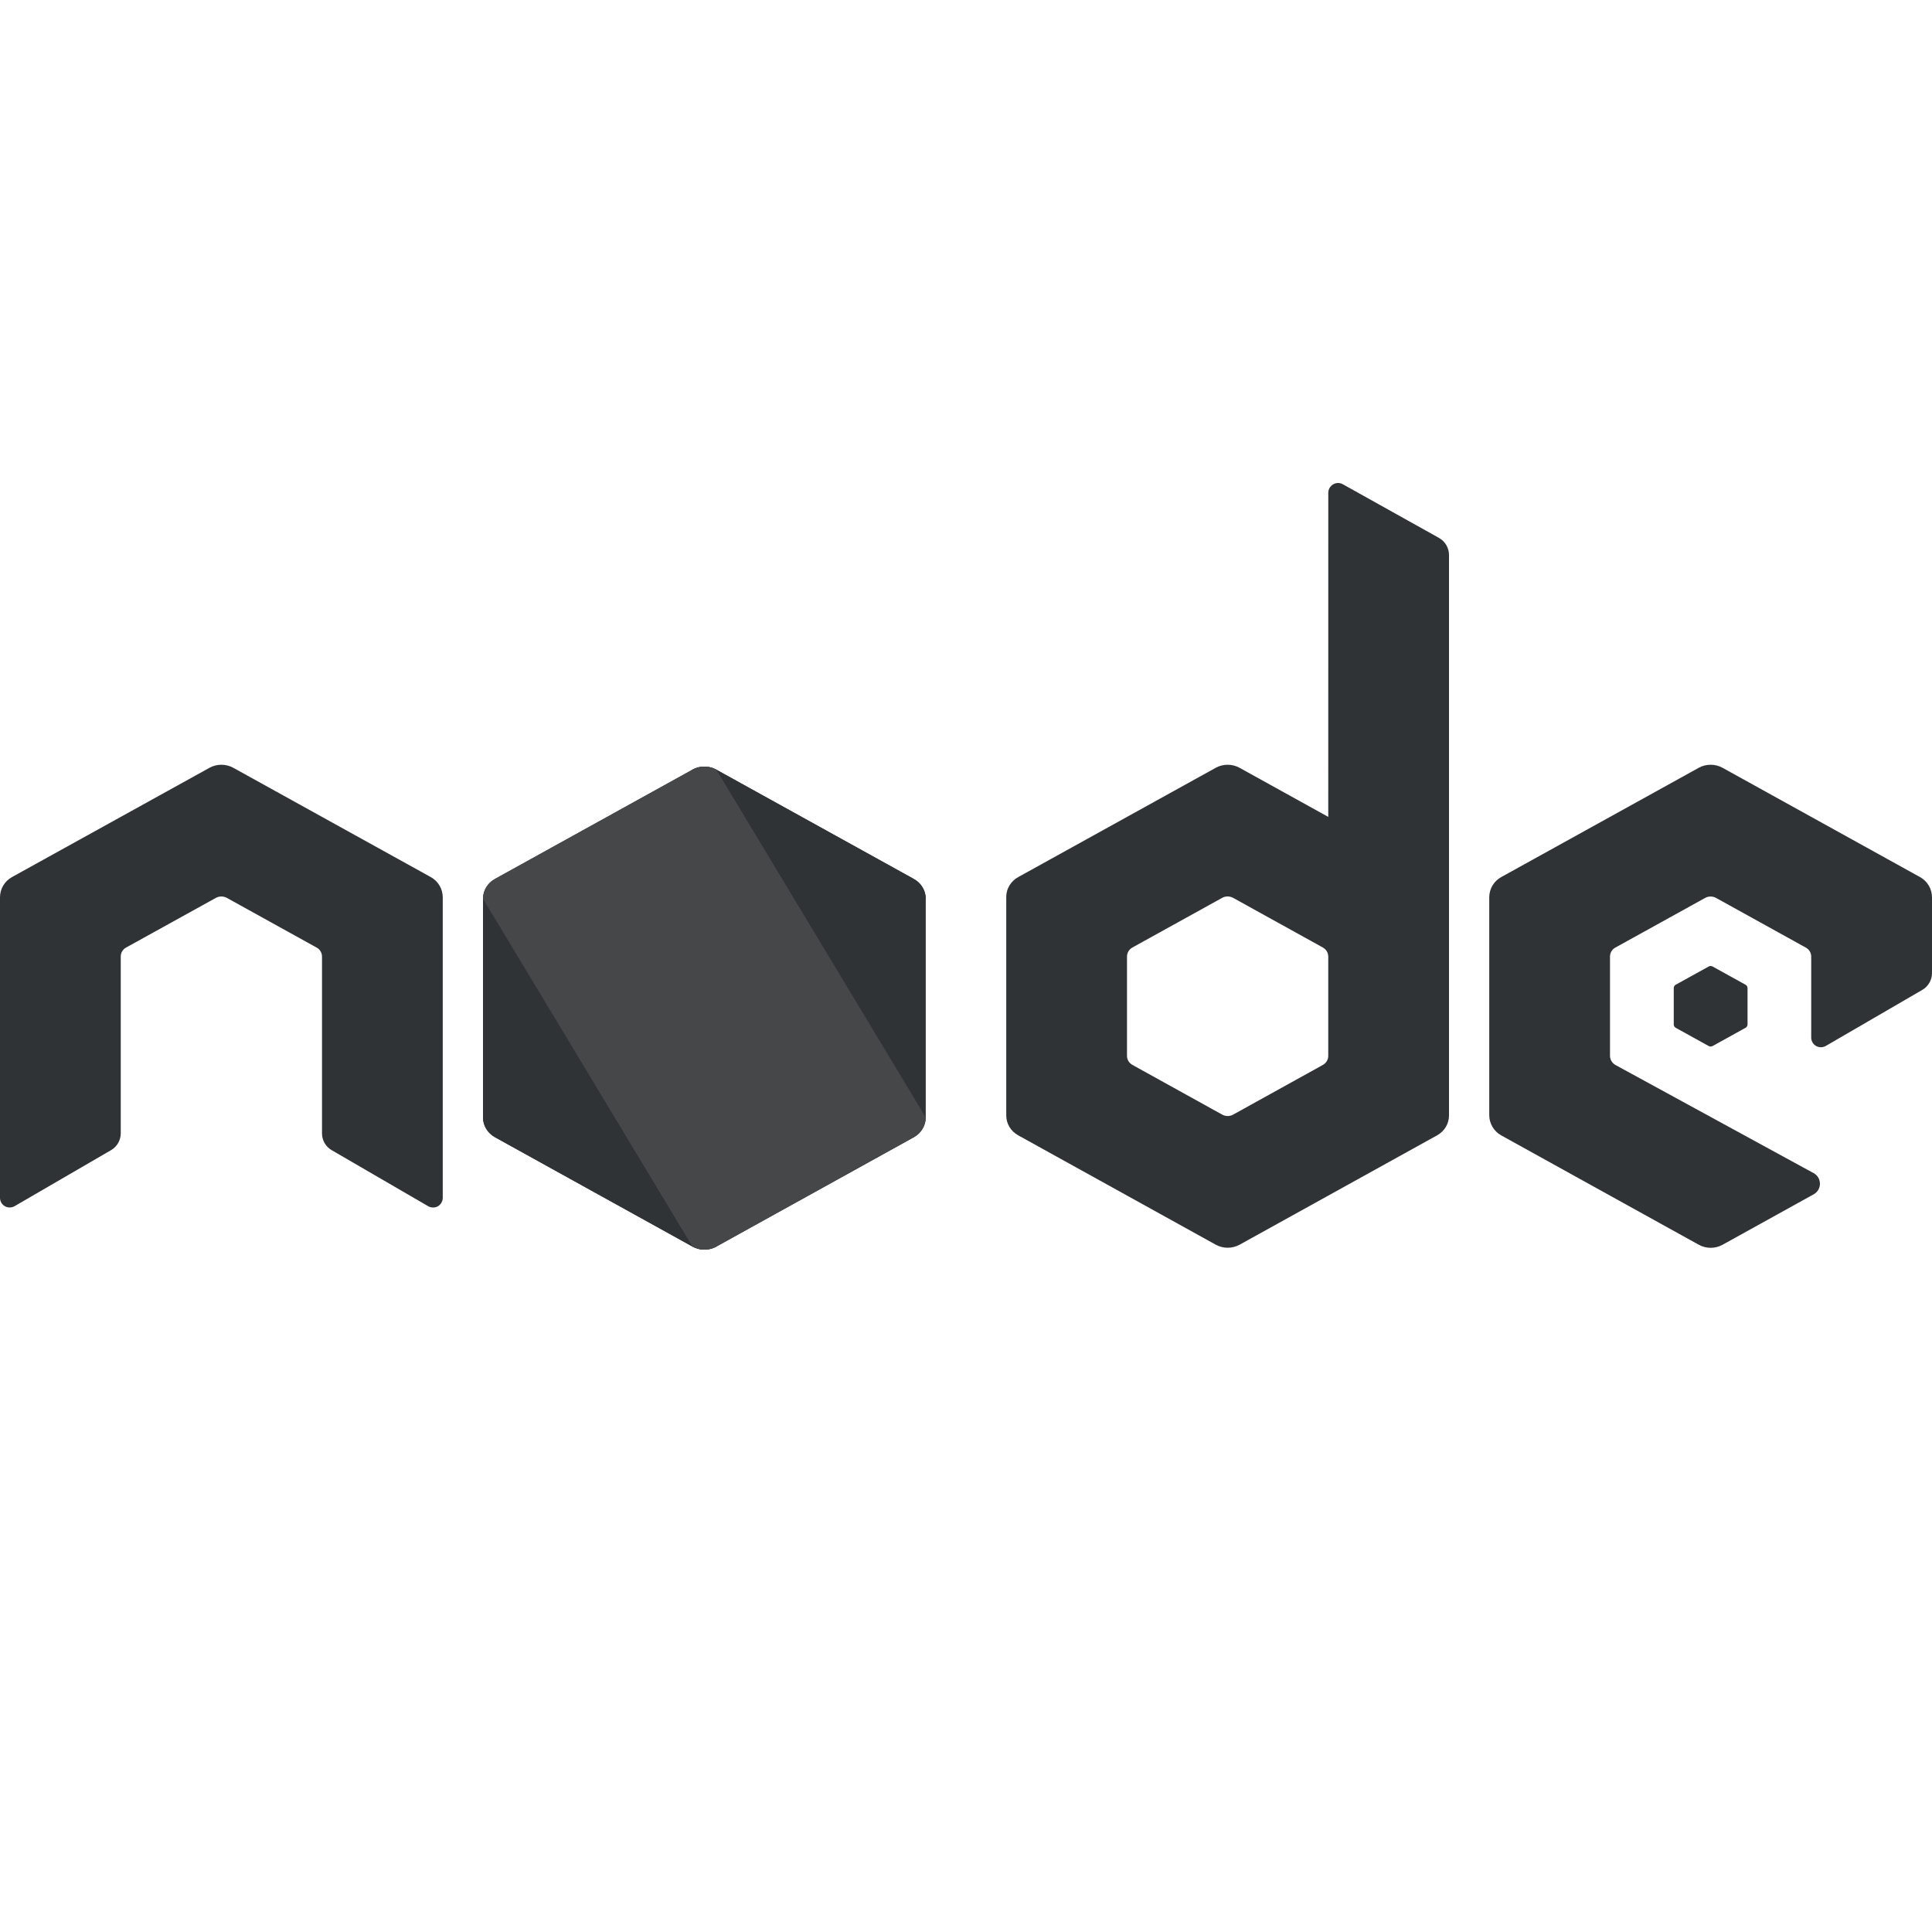
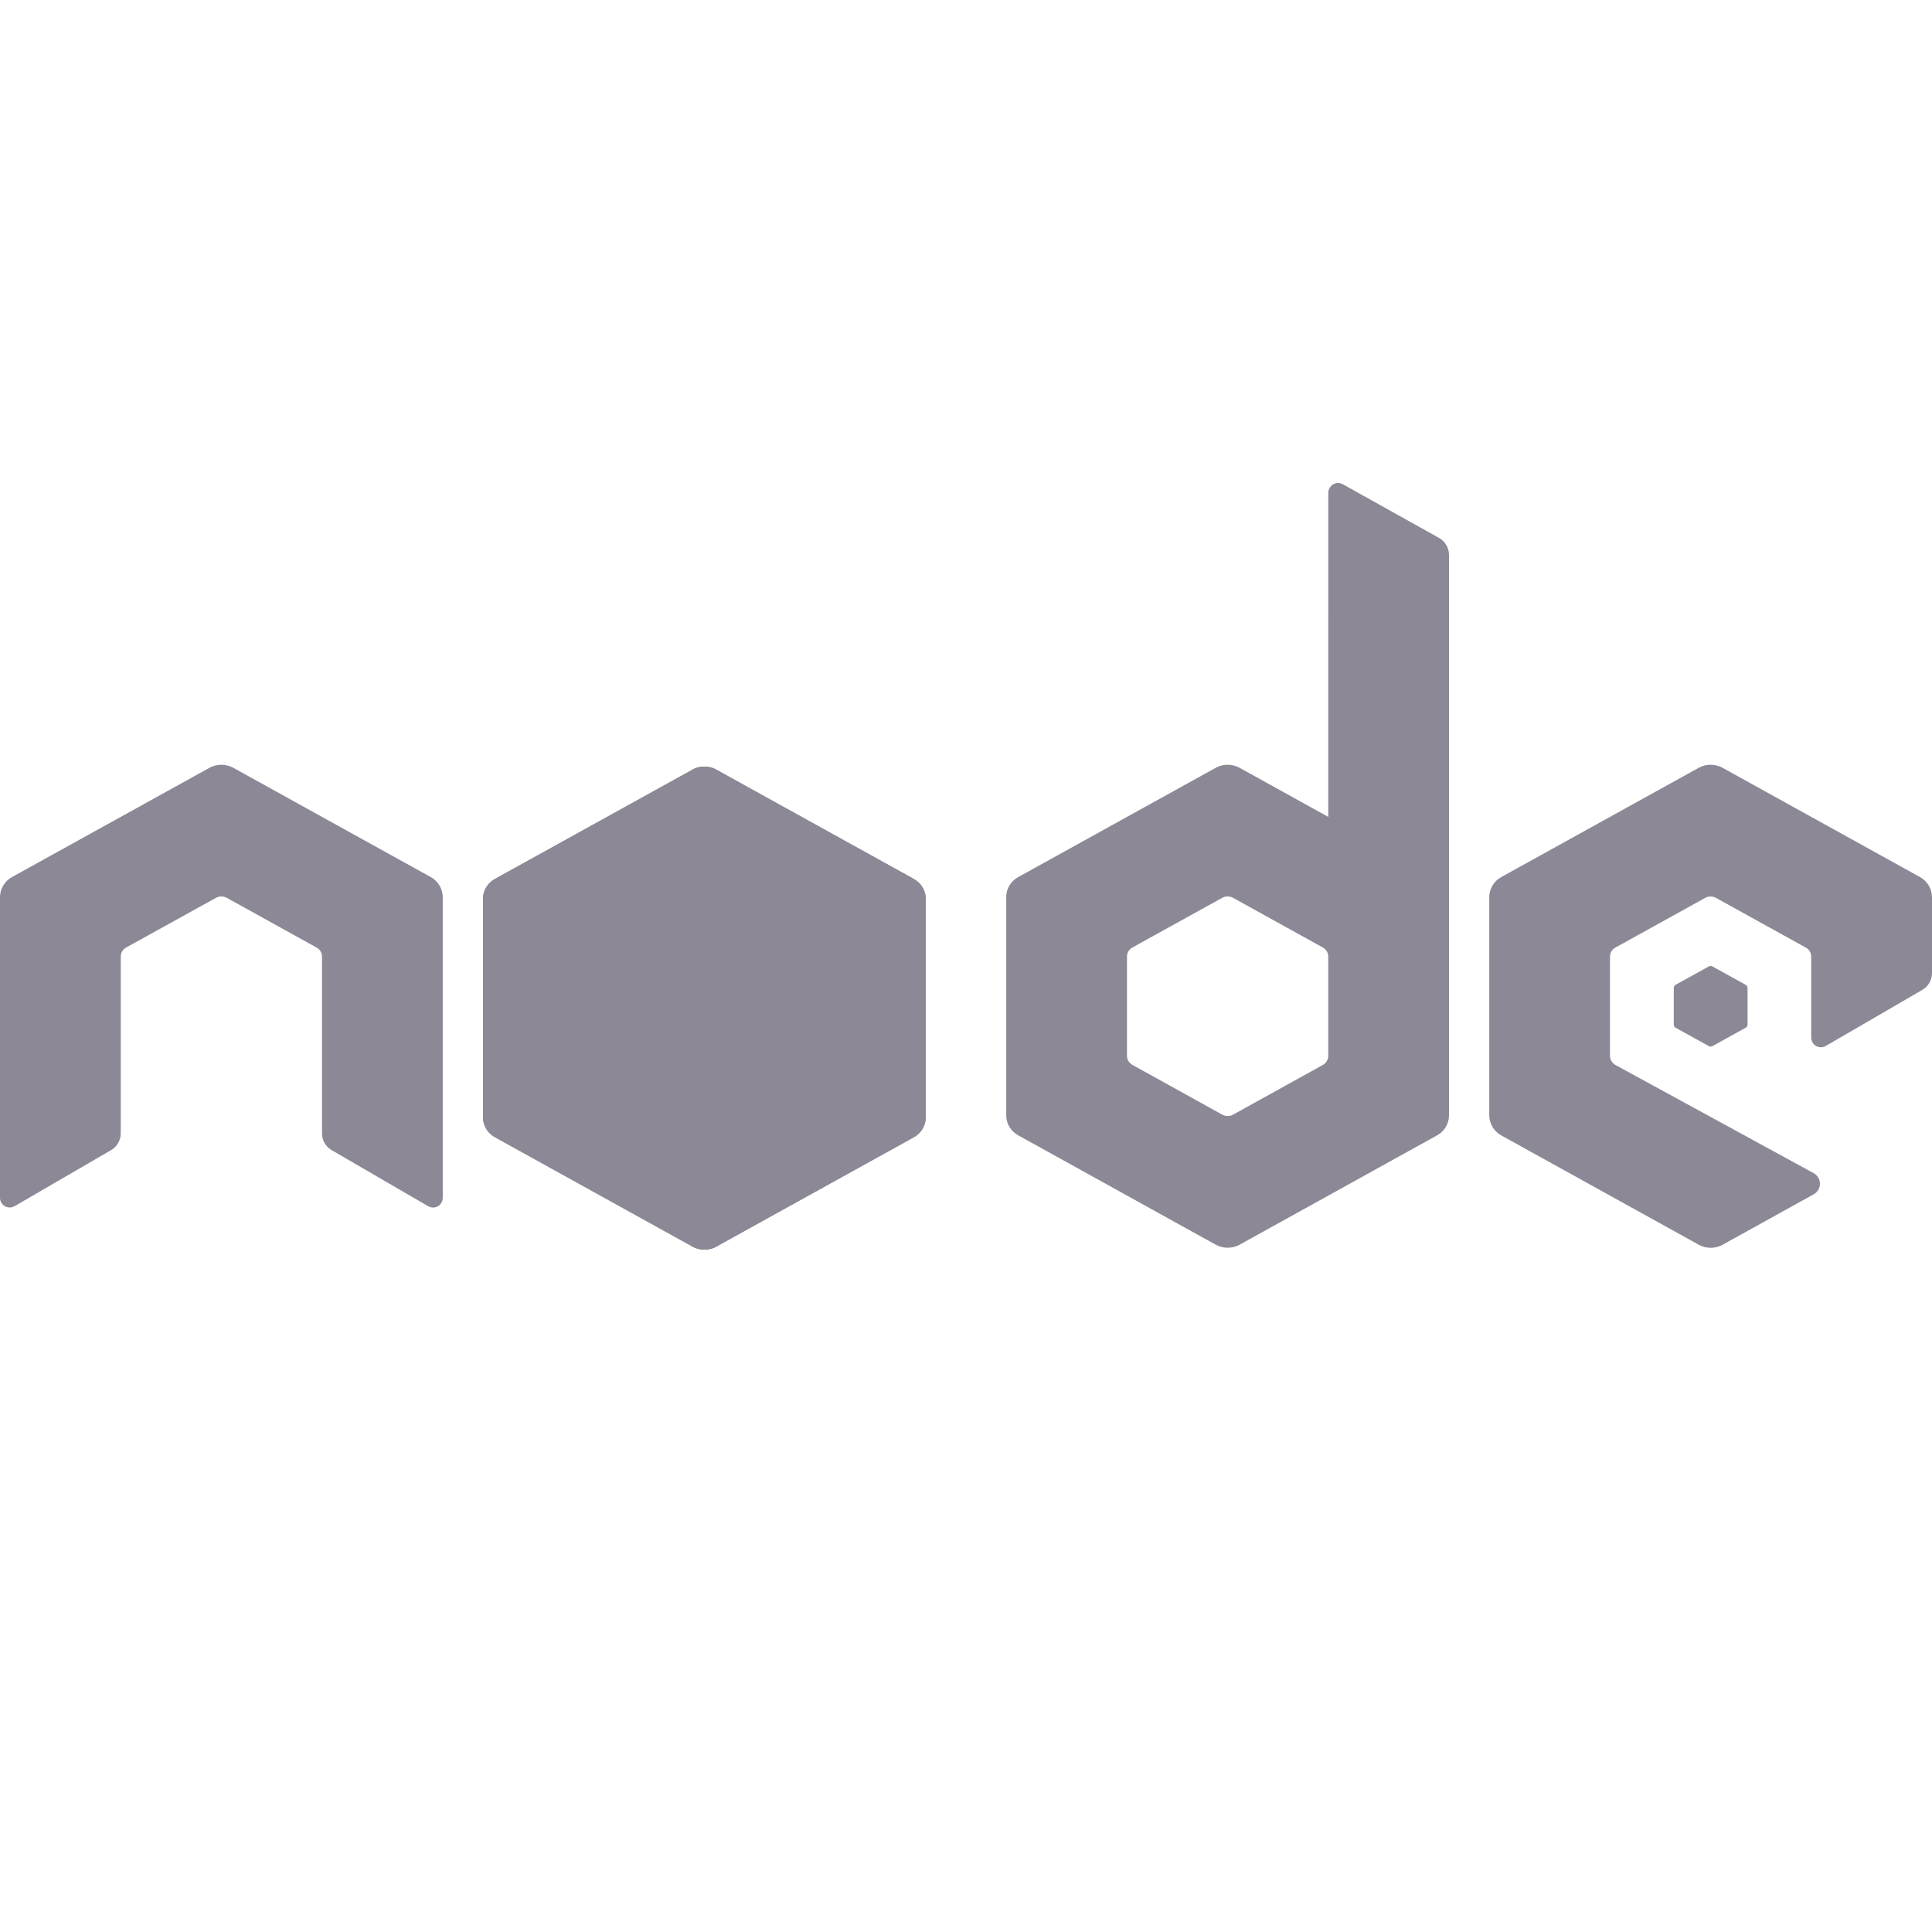
<svg xmlns="http://www.w3.org/2000/svg" viewBox="0 0 48 48" width="96px" height="96px">
-   <path fill="#303336" d="M17.204 19.122l-4.907 2.715C12.113 21.938 12 22.126 12 22.329v5.433c0 .203.113.39.297.492l4.908 2.717c.183.101.41.101.593 0l4.907-2.717C22.887 28.152 23 27.965 23 27.762v-5.433c0-.203-.113-.39-.297-.492l-4.906-2.715c-.092-.051-.195-.076-.297-.076-.103 0-.205.025-.297.076M42.451 24.013l-.818.452c-.031.017-.049.048-.049.082v.906c0 .034.019.065.049.082l.818.453c.031.017.068.017.099 0l.818-.453c.03-.017.049-.048.049-.082v-.906c0-.034-.019-.065-.05-.082l-.818-.452C42.534 24.004 42.517 24 42.5 24S42.466 24.004 42.451 24.013" />
-   <path fill="#303336" d="M35.751,13.364l-2.389-1.333c-0.075-0.042-0.167-0.041-0.241,0.003 c-0.074,0.044-0.12,0.123-0.12,0.209L33,20.295l-2.203-1.219C30.705,19.025,30.602,19,30.5,19c-0.102,0-0.205,0.025-0.297,0.076 h0.001l-4.907,2.715C25.113,21.892,25,22.08,25,22.282v5.433c0,0.203,0.113,0.39,0.297,0.492l4.908,2.717 c0.183,0.101,0.41,0.101,0.593,0l4.907-2.717C35.887,28.106,36,27.918,36,27.715V13.788C36,13.612,35.904,13.45,35.751,13.364z M32.866,26.458l-2.23,1.235c-0.083,0.046-0.186,0.046-0.269,0l-2.231-1.235C28.051,26.412,28,26.326,28,26.234v-2.47 c0-0.092,0.051-0.177,0.135-0.224l2.231-1.234h-0.001c0.042-0.023,0.088-0.034,0.135-0.034c0.047,0,0.093,0.012,0.135,0.034 l2.23,1.234C32.949,23.587,33,23.673,33,23.765v2.47C33,26.326,32.949,26.412,32.866,26.458z" />
-   <path fill="#303336" d="M17.204,19.122L12,27.762c0,0.203,0.113,0.39,0.297,0.492l4.908,2.717 c0.183,0.101,0.41,0.101,0.593,0L23,22.329c0-0.203-0.113-0.39-0.297-0.492l-4.906-2.715c-0.092-0.051-0.195-0.076-0.297-0.076 c-0.103,0-0.205,0.025-0.297,0.076" />
-   <path fill="#454749" d="M17.204,19.122l-4.907,2.715C12.113,21.938,12,22.126,12,22.329l5.204,8.642 c0.183,0.101,0.41,0.101,0.593,0l4.907-2.717C22.887,28.152,23,27.965,23,27.762l-5.203-8.64c-0.092-0.051-0.195-0.076-0.297-0.076 c-0.103,0-0.205,0.025-0.297,0.076" />
-   <path fill="#303336" d="M47.703 21.791l-4.906-2.715C42.705 19.025 42.602 19 42.5 19c-.102 0-.205.025-.297.076h.001l-4.907 2.715C37.114 21.892 37 22.084 37 22.294v5.411c0 .209.114.402.297.503l4.908 2.717c.184.102.409.102.593 0l2.263-1.253c.207-.115.206-.412-.002-.526l-4.924-2.687C40.052 26.412 40 26.325 40 26.231v-2.466c0-.092.05-.177.13-.221l2.235-1.236h-.001c.042-.023.088-.034.135-.034.047 0 .093.012.135.034l2.235 1.237c.08.044.13.129.13.221v2.012c0 .086.046.166.121.209.075.042.167.042.242-.001l2.398-1.393c.148-.086.24-.245.24-.417v-1.88C48 22.085 47.886 21.892 47.703 21.791zM10.703 21.791l-4.906-2.715C5.705 19.025 5.602 19 5.5 19c-.102 0-.205.025-.297.076h.001l-4.907 2.715C.114 21.892 0 22.084 0 22.294v7.465c0 .086.046.166.121.209.075.042.167.042.242-.001l2.398-1.393C2.909 28.488 3 28.329 3 28.157v-4.393c0-.092.05-.177.13-.221l2.235-1.236H5.365c.042-.023.088-.034.135-.034.047 0 .093.012.135.034l2.235 1.237C7.95 23.588 8 23.673 8 23.765v4.393c0 .172.091.331.24.417l2.398 1.393c.075.043.167.043.242.001C10.954 29.925 11 29.845 11 29.759v-7.464C11 22.085 10.886 21.892 10.703 21.791z" />
+   <path fill="#8c8896" d="M17.204 19.122l-4.907 2.715C12.113 21.938 12 22.126 12 22.329v5.433c0 .203.113.39.297.492l4.908 2.717c.183.101.41.101.593 0l4.907-2.717C22.887 28.152 23 27.965 23 27.762v-5.433c0-.203-.113-.39-.297-.492l-4.906-2.715c-.092-.051-.195-.076-.297-.076-.103 0-.205.025-.297.076M42.451 24.013l-.818.452c-.031.017-.049.048-.049.082v.906c0 .034.019.065.049.082l.818.453c.031.017.068.017.099 0l.818-.453c.03-.017.049-.048.049-.082v-.906c0-.034-.019-.065-.05-.082l-.818-.452C42.534 24.004 42.517 24 42.5 24S42.466 24.004 42.451 24.013" />
+   <path fill="#8c8896" d="M35.751,13.364l-2.389-1.333c-0.075-0.042-0.167-0.041-0.241,0.003 c-0.074,0.044-0.12,0.123-0.12,0.209L33,20.295l-2.203-1.219C30.705,19.025,30.602,19,30.5,19c-0.102,0-0.205,0.025-0.297,0.076 h0.001l-4.907,2.715C25.113,21.892,25,22.08,25,22.282v5.433c0,0.203,0.113,0.39,0.297,0.492l4.908,2.717 c0.183,0.101,0.41,0.101,0.593,0l4.907-2.717C35.887,28.106,36,27.918,36,27.715V13.788C36,13.612,35.904,13.45,35.751,13.364z M32.866,26.458l-2.23,1.235c-0.083,0.046-0.186,0.046-0.269,0l-2.231-1.235C28.051,26.412,28,26.326,28,26.234v-2.47 c0-0.092,0.051-0.177,0.135-0.224l2.231-1.234h-0.001c0.042-0.023,0.088-0.034,0.135-0.034c0.047,0,0.093,0.012,0.135,0.034 l2.23,1.234C32.949,23.587,33,23.673,33,23.765v2.47C33,26.326,32.949,26.412,32.866,26.458z" />
+   <path fill="#8c8896" d="M17.204,19.122L12,27.762c0,0.203,0.113,0.39,0.297,0.492l4.908,2.717 c0.183,0.101,0.41,0.101,0.593,0L23,22.329c0-0.203-0.113-0.39-0.297-0.492l-4.906-2.715c-0.092-0.051-0.195-0.076-0.297-0.076 c-0.103,0-0.205,0.025-0.297,0.076" />
+   <path fill="#8c8896" d="M17.204,19.122l-4.907,2.715C12.113,21.938,12,22.126,12,22.329l5.204,8.642 c0.183,0.101,0.41,0.101,0.593,0l4.907-2.717C22.887,28.152,23,27.965,23,27.762l-5.203-8.64c-0.092-0.051-0.195-0.076-0.297-0.076 c-0.103,0-0.205,0.025-0.297,0.076" />
+   <path fill="#8c8896" d="M47.703 21.791l-4.906-2.715C42.705 19.025 42.602 19 42.5 19c-.102 0-.205.025-.297.076h.001l-4.907 2.715C37.114 21.892 37 22.084 37 22.294v5.411c0 .209.114.402.297.503l4.908 2.717c.184.102.409.102.593 0l2.263-1.253c.207-.115.206-.412-.002-.526l-4.924-2.687C40.052 26.412 40 26.325 40 26.231v-2.466c0-.092.05-.177.13-.221l2.235-1.236h-.001c.042-.023.088-.034.135-.034.047 0 .093.012.135.034l2.235 1.237c.08.044.13.129.13.221v2.012c0 .086.046.166.121.209.075.042.167.042.242-.001l2.398-1.393c.148-.086.24-.245.24-.417v-1.88C48 22.085 47.886 21.892 47.703 21.791zM10.703 21.791l-4.906-2.715C5.705 19.025 5.602 19 5.5 19c-.102 0-.205.025-.297.076h.001l-4.907 2.715C.114 21.892 0 22.084 0 22.294v7.465c0 .086.046.166.121.209.075.042.167.042.242-.001l2.398-1.393C2.909 28.488 3 28.329 3 28.157v-4.393c0-.092.05-.177.13-.221l2.235-1.236H5.365c.042-.023.088-.034.135-.034.047 0 .093.012.135.034l2.235 1.237C7.95 23.588 8 23.673 8 23.765v4.393c0 .172.091.331.24.417l2.398 1.393c.075.043.167.043.242.001C10.954 29.925 11 29.845 11 29.759v-7.464C11 22.085 10.886 21.892 10.703 21.791z" />
</svg>
